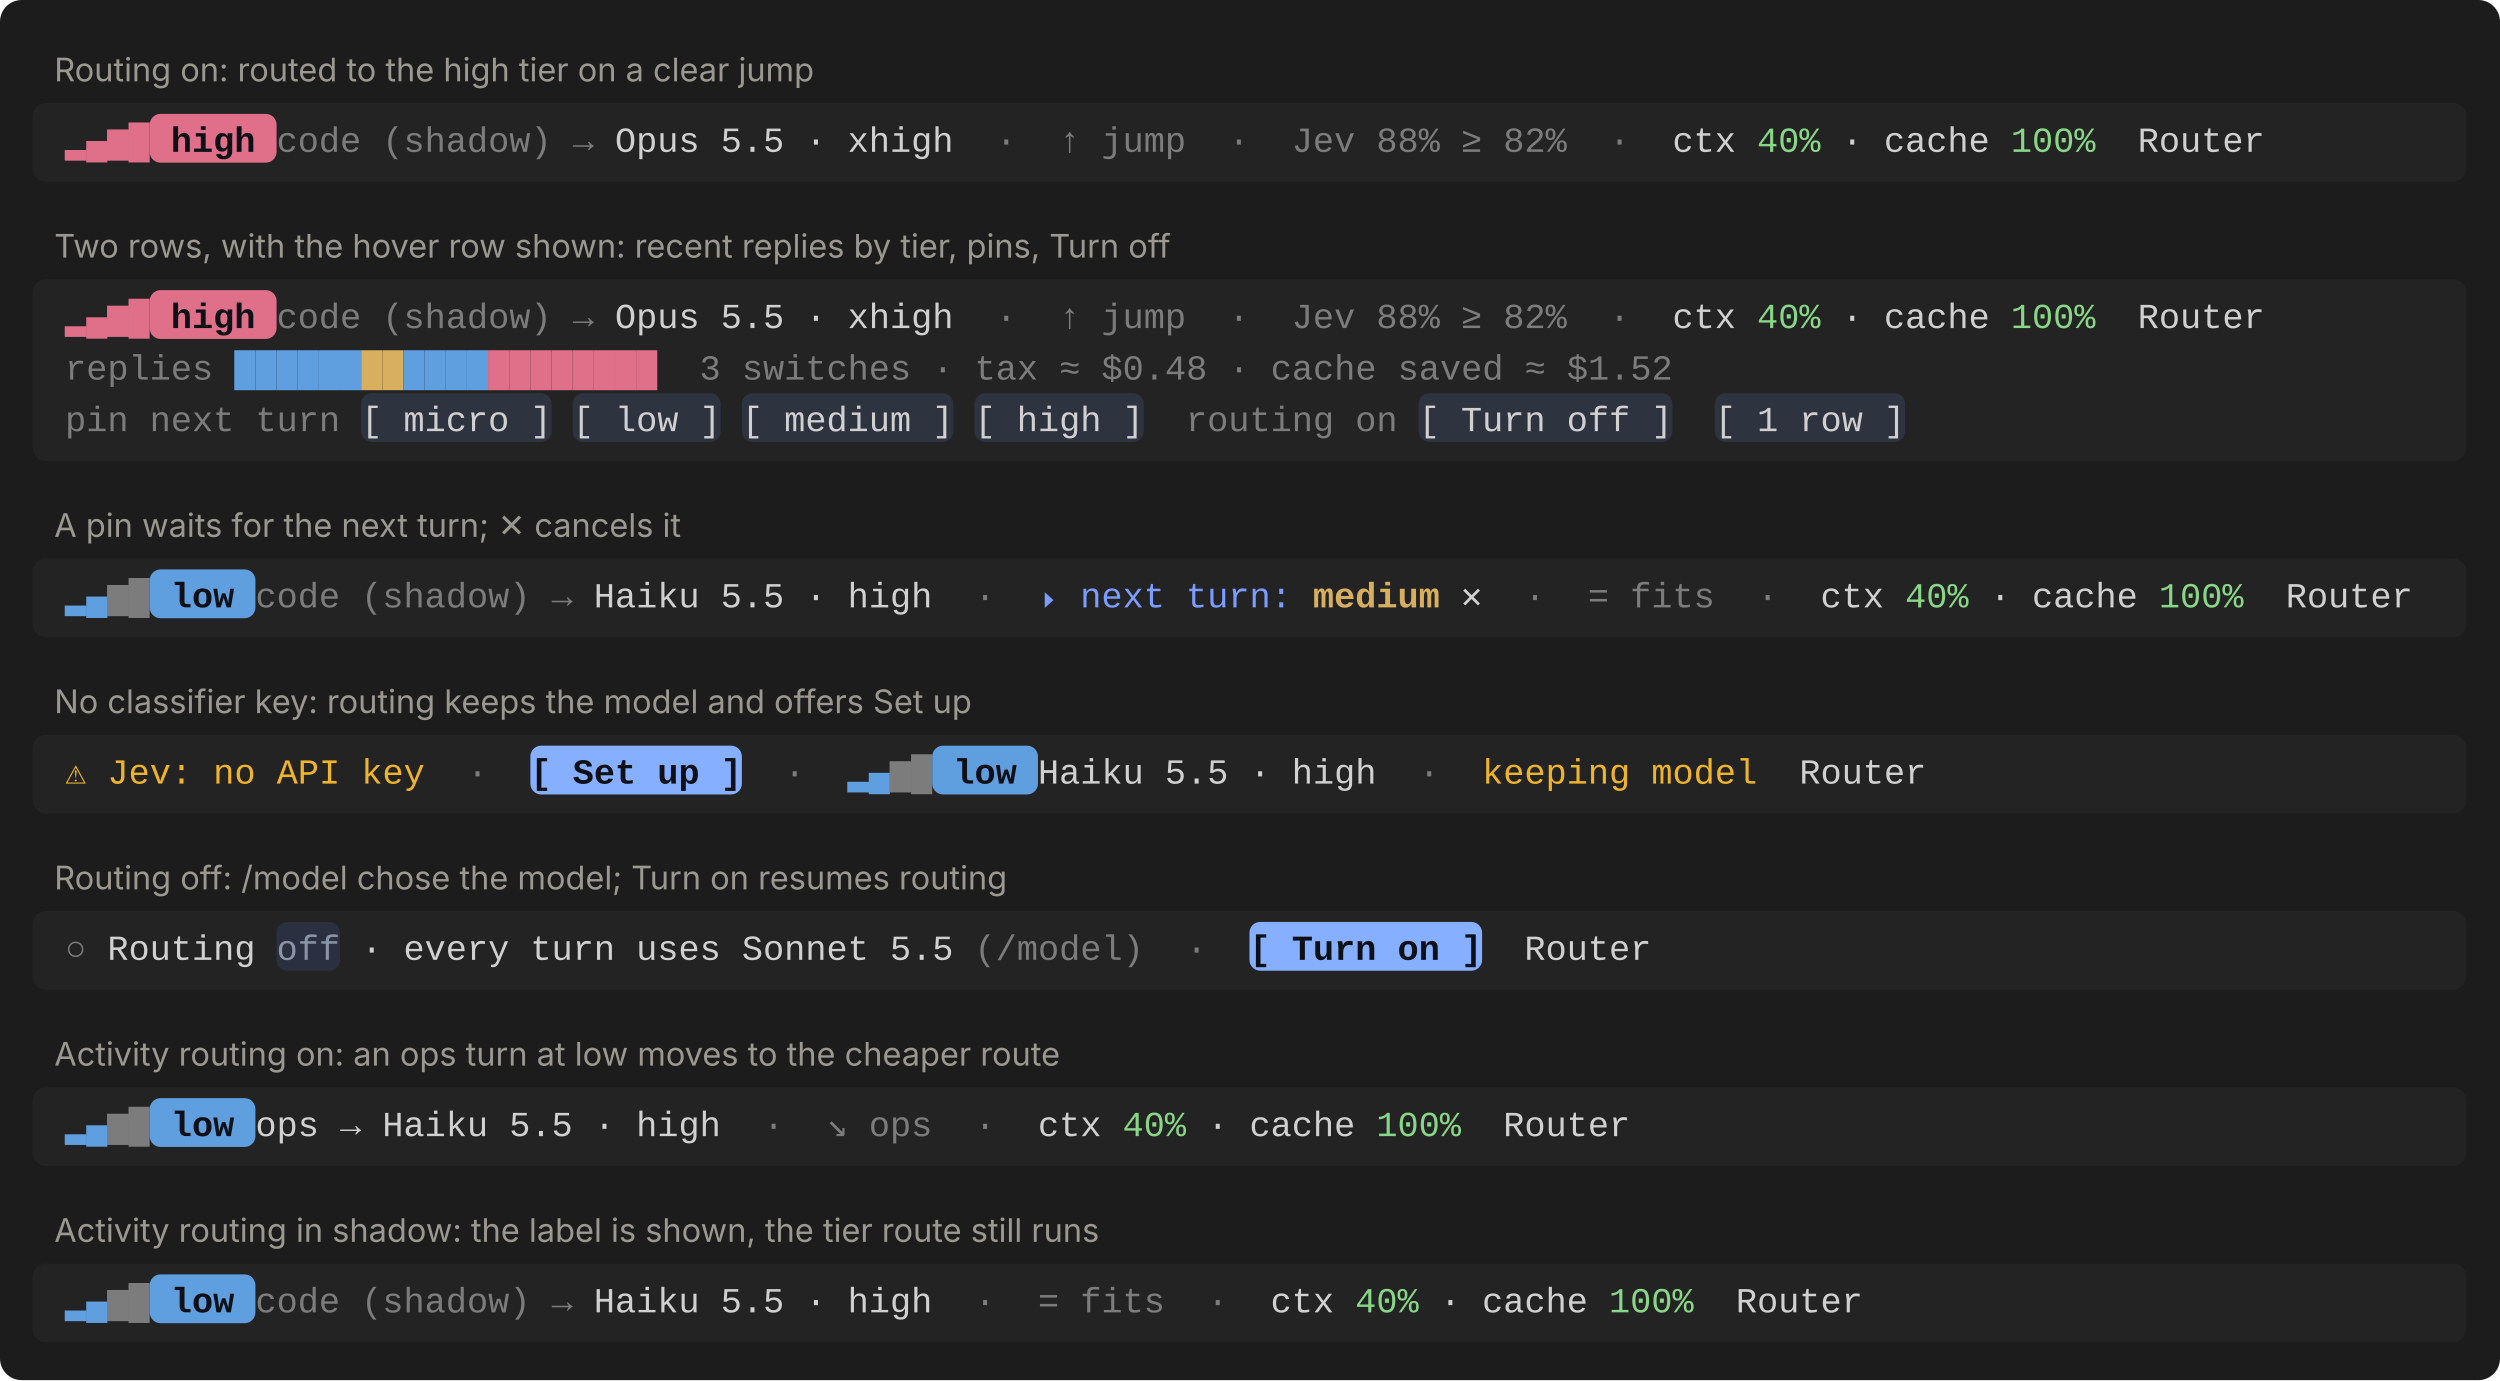
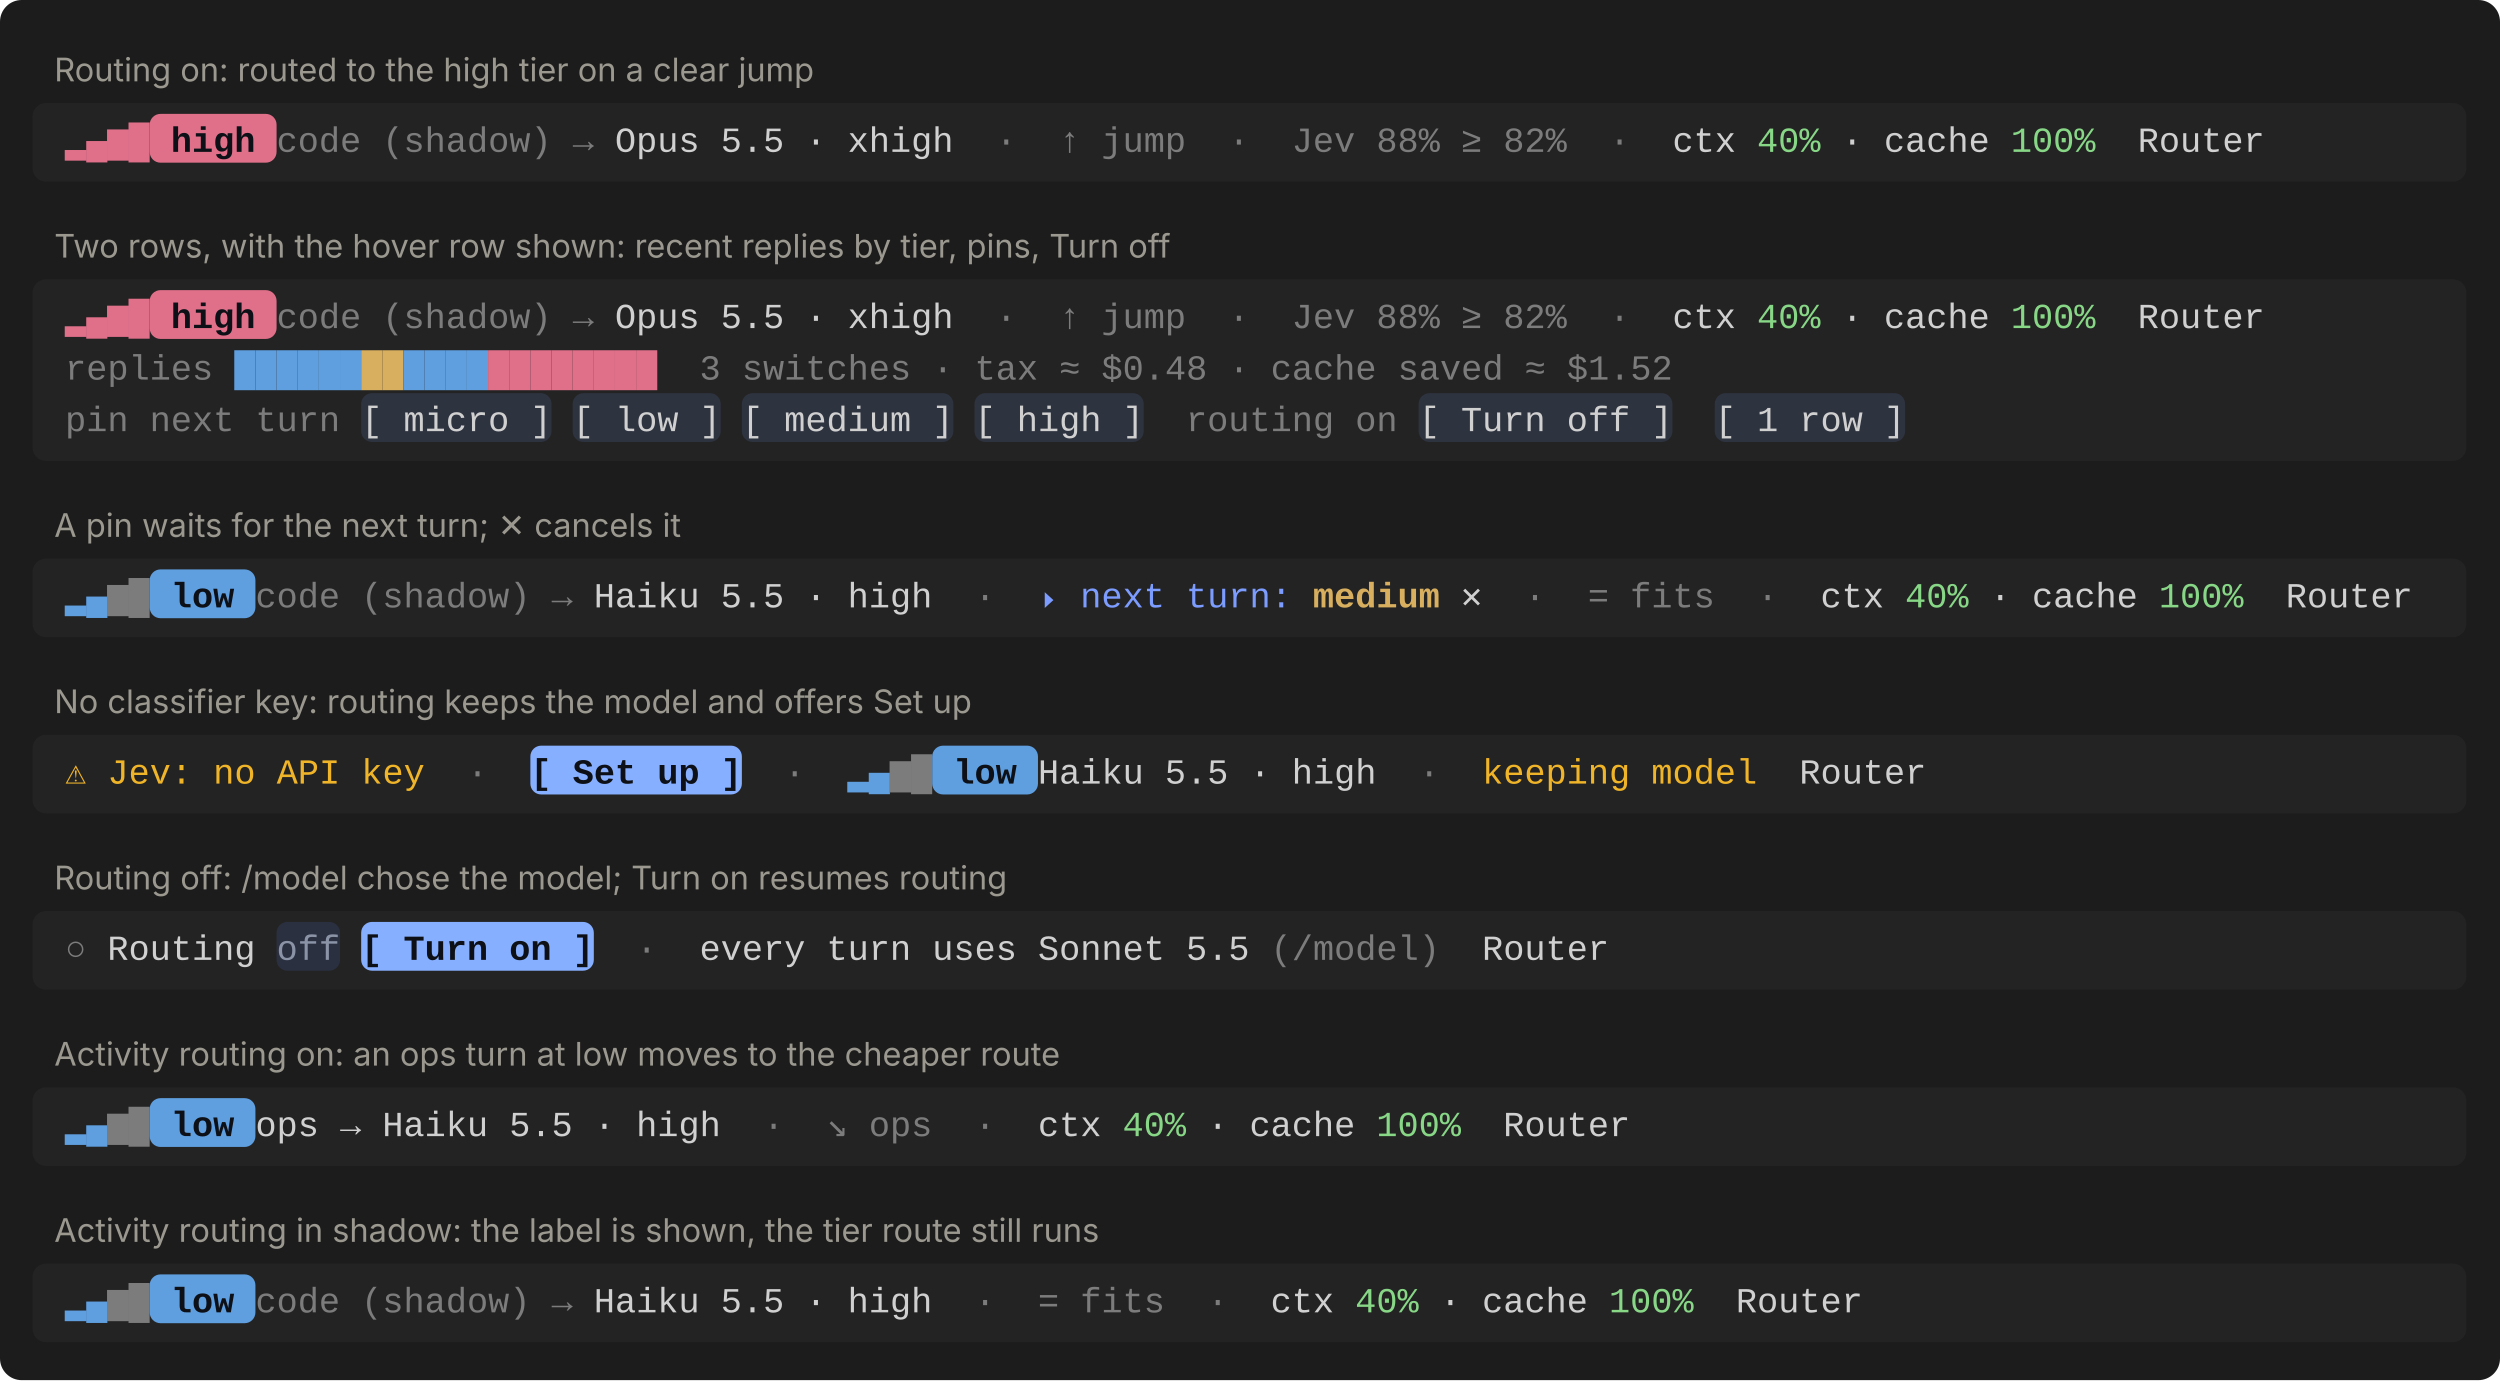
<svg xmlns="http://www.w3.org/2000/svg" viewBox="0 0 922 509" role="img" aria-labelledby="title desc">
  <style>
    text { font-family: ui-monospace, SFMono-Regular, Menlo, Consolas, 'Liberation Mono', monospace; font-size: 13px; }
    .cap { font-family: system-ui, -apple-system, 'Segoe UI', sans-serif; font-size: 12px; fill: #9a988f; }
  </style>
  <rect width="922" height="509" rx="8" fill="#1c1c1c" />
  <text class="cap" x="20" y="30">Routing on: routed to the high tier on a clear jump</text>
  <rect x="12" y="38" width="897.6" height="29" rx="5" fill="#232323" />
  <text x="24.0" y="56" fill="#e0708a" xml:space="preserve">▂</text>
  <text x="31.8" y="56" fill="#e0708a" xml:space="preserve">▄</text>
  <text x="39.6" y="56" fill="#e0708a" xml:space="preserve">▆</text>
  <text x="47.4" y="56" fill="#e0708a" xml:space="preserve">█</text>
  <rect x="55.2" y="42" width="46.8" height="18" rx="4" fill="#e0708a" />
  <text x="55.2" y="56" fill="#0d1016" font-weight="700" xml:space="preserve"> high </text>
  <text x="102.0" y="56" fill="#7c7c7c" xml:space="preserve">code (shadow) → </text>
  <text x="226.8" y="56" fill="#d0d0d0" xml:space="preserve">Opus 5.5 · xhigh</text>
  <text x="351.6" y="56" fill="#7c7c7c" xml:space="preserve">  ·  </text>
  <text x="390.6" y="56" fill="#7c7c7c" xml:space="preserve">↑ jump</text>
  <text x="437.4" y="56" fill="#7c7c7c" xml:space="preserve">  ·  </text>
  <text x="476.4" y="56" fill="#7c7c7c" xml:space="preserve">Jev 88% ≥ 82%</text>
  <text x="577.8" y="56" fill="#7c7c7c" xml:space="preserve">  ·  </text>
  <text x="616.8" y="56" fill="#d0d0d0" xml:space="preserve">ctx </text>
  <text x="648.0" y="56" fill="#87d787" xml:space="preserve">40%</text>
  <text x="671.4" y="56" fill="#d0d0d0" xml:space="preserve"> · cache </text>
  <text x="741.6" y="56" fill="#87d787" xml:space="preserve">100%</text>
  <text x="788.4" y="56" fill="#d0d0d0" xml:space="preserve">Router</text>
  <text class="cap" x="20" y="95">Two rows, with the hover row shown: recent replies by tier, pins, Turn off</text>
  <rect x="12" y="103" width="897.6" height="67" rx="5" fill="#232323" />
  <text x="24.0" y="121" fill="#e0708a" xml:space="preserve">▂</text>
  <text x="31.8" y="121" fill="#e0708a" xml:space="preserve">▄</text>
  <text x="39.6" y="121" fill="#e0708a" xml:space="preserve">▆</text>
  <text x="47.4" y="121" fill="#e0708a" xml:space="preserve">█</text>
  <rect x="55.2" y="107" width="46.8" height="18" rx="4" fill="#e0708a" />
  <text x="55.2" y="121" fill="#0d1016" font-weight="700" xml:space="preserve"> high </text>
  <text x="102.0" y="121" fill="#7c7c7c" xml:space="preserve">code (shadow) → </text>
  <text x="226.8" y="121" fill="#d0d0d0" xml:space="preserve">Opus 5.5 · xhigh</text>
  <text x="351.6" y="121" fill="#7c7c7c" xml:space="preserve">  ·  </text>
  <text x="390.6" y="121" fill="#7c7c7c" xml:space="preserve">↑ jump</text>
  <text x="437.4" y="121" fill="#7c7c7c" xml:space="preserve">  ·  </text>
  <text x="476.4" y="121" fill="#7c7c7c" xml:space="preserve">Jev 88% ≥ 82%</text>
  <text x="577.8" y="121" fill="#7c7c7c" xml:space="preserve">  ·  </text>
  <text x="616.8" y="121" fill="#d0d0d0" xml:space="preserve">ctx </text>
  <text x="648.0" y="121" fill="#87d787" xml:space="preserve">40%</text>
  <text x="671.4" y="121" fill="#d0d0d0" xml:space="preserve"> · cache </text>
  <text x="741.6" y="121" fill="#87d787" xml:space="preserve">100%</text>
  <text x="788.4" y="121" fill="#d0d0d0" xml:space="preserve">Router</text>
  <text x="24.0" y="140" fill="#7c7c7c" xml:space="preserve">replies </text>
  <text x="86.4" y="140" fill="#5f9fe0" xml:space="preserve">█</text>
  <text x="94.2" y="140" fill="#5f9fe0" xml:space="preserve">█</text>
  <text x="102.0" y="140" fill="#5f9fe0" xml:space="preserve">█</text>
  <text x="109.8" y="140" fill="#5f9fe0" xml:space="preserve">█</text>
  <text x="117.6" y="140" fill="#5f9fe0" xml:space="preserve">█</text>
  <text x="125.4" y="140" fill="#5f9fe0" xml:space="preserve">█</text>
  <text x="133.2" y="140" fill="#d7af5f" xml:space="preserve">█</text>
  <text x="141.0" y="140" fill="#d7af5f" xml:space="preserve">█</text>
  <text x="148.8" y="140" fill="#5f9fe0" xml:space="preserve">█</text>
  <text x="156.6" y="140" fill="#5f9fe0" xml:space="preserve">█</text>
  <text x="164.4" y="140" fill="#5f9fe0" xml:space="preserve">█</text>
  <text x="172.2" y="140" fill="#5f9fe0" xml:space="preserve">█</text>
  <text x="180.0" y="140" fill="#e0708a" xml:space="preserve">█</text>
  <text x="187.8" y="140" fill="#e0708a" xml:space="preserve">█</text>
  <text x="195.6" y="140" fill="#e0708a" xml:space="preserve">█</text>
  <text x="203.4" y="140" fill="#e0708a" xml:space="preserve">█</text>
  <text x="211.2" y="140" fill="#e0708a" xml:space="preserve">█</text>
  <text x="219.0" y="140" fill="#e0708a" xml:space="preserve">█</text>
  <text x="226.8" y="140" fill="#e0708a" xml:space="preserve">█</text>
  <text x="234.6" y="140" fill="#e0708a" xml:space="preserve">█</text>
  <text x="242.4" y="140" fill="#7c7c7c" xml:space="preserve">  3 switches · tax ≈ $0.48 · cache saved ≈ $1.52</text>
  <text x="24.0" y="159" fill="#7c7c7c" xml:space="preserve">pin next turn </text>
  <rect x="133.2" y="145" width="70.2" height="18" rx="4" fill="#2e3340" />
  <text x="133.2" y="159" fill="#d0d0d0" xml:space="preserve">[ micro ]</text>
  <rect x="211.2" y="145" width="54.6" height="18" rx="4" fill="#2e3340" />
  <text x="211.2" y="159" fill="#d0d0d0" xml:space="preserve">[ low ]</text>
  <rect x="273.6" y="145" width="78.0" height="18" rx="4" fill="#2e3340" />
  <text x="273.6" y="159" fill="#d0d0d0" xml:space="preserve">[ medium ]</text>
  <rect x="359.4" y="145" width="62.4" height="18" rx="4" fill="#2e3340" />
  <text x="359.4" y="159" fill="#d0d0d0" xml:space="preserve">[ high ]</text>
  <text x="437.4" y="159" fill="#7c7c7c" xml:space="preserve">routing on </text>
  <rect x="523.2" y="145" width="93.6" height="18" rx="4" fill="#2e3340" />
  <text x="523.2" y="159" fill="#d0d0d0" xml:space="preserve">[ Turn off ]</text>
  <rect x="632.4" y="145" width="70.2" height="18" rx="4" fill="#2e3340" />
  <text x="632.4" y="159" fill="#d0d0d0" xml:space="preserve">[ 1 row ]</text>
  <text class="cap" x="20" y="198">A pin waits for the next turn; ✕ cancels it</text>
  <rect x="12" y="206" width="897.6" height="29" rx="5" fill="#232323" />
  <text x="24.0" y="224" fill="#5f9fe0" xml:space="preserve">▂</text>
  <text x="31.8" y="224" fill="#5f9fe0" xml:space="preserve">▄</text>
  <text x="39.6" y="224" fill="#7c7c7c" xml:space="preserve">▆</text>
  <text x="47.4" y="224" fill="#7c7c7c" xml:space="preserve">█</text>
  <rect x="55.2" y="210" width="39.0" height="18" rx="4" fill="#5f9fe0" />
  <text x="55.2" y="224" fill="#0d1016" font-weight="700" xml:space="preserve"> low </text>
  <text x="94.2" y="224" fill="#7c7c7c" xml:space="preserve">code (shadow) → </text>
  <text x="219.0" y="224" fill="#d0d0d0" xml:space="preserve">Haiku 5.5 · high</text>
  <text x="343.8" y="224" fill="#7c7c7c" xml:space="preserve">  ·  </text>
  <text x="382.8" y="224" fill="#7c9cff" xml:space="preserve">⏵ next turn: </text>
  <text x="484.2" y="224" fill="#d7af5f" font-weight="700" xml:space="preserve">medium</text>
  <text x="538.8" y="224" fill="#d0d0d0" xml:space="preserve">✕</text>
  <text x="546.6" y="224" fill="#7c7c7c" xml:space="preserve">  ·  </text>
  <text x="585.6" y="224" fill="#7c7c7c" xml:space="preserve">= fits</text>
  <text x="632.4" y="224" fill="#7c7c7c" xml:space="preserve">  ·  </text>
  <text x="671.4" y="224" fill="#d0d0d0" xml:space="preserve">ctx </text>
  <text x="702.6" y="224" fill="#87d787" xml:space="preserve">40%</text>
  <text x="726.0" y="224" fill="#d0d0d0" xml:space="preserve"> · cache </text>
  <text x="796.2" y="224" fill="#87d787" xml:space="preserve">100%</text>
  <text x="843.0" y="224" fill="#d0d0d0" xml:space="preserve">Router</text>
  <text class="cap" x="20" y="263">No classifier key: routing keeps the model and offers Set up</text>
  <rect x="12" y="271" width="897.6" height="29" rx="5" fill="#232323" />
  <text x="24.0" y="289" fill="#f0b429" xml:space="preserve">⚠ Jev: no API key</text>
  <text x="156.6" y="289" fill="#7c7c7c" xml:space="preserve">  ·  </text>
  <rect x="195.6" y="275" width="78.0" height="18" rx="4" fill="#87afff" />
  <text x="195.6" y="289" fill="#0d1016" font-weight="700" xml:space="preserve">[ Set up ]</text>
  <text x="273.6" y="289" fill="#7c7c7c" xml:space="preserve">  ·  </text>
  <text x="312.6" y="289" fill="#5f9fe0" xml:space="preserve">▂</text>
  <text x="320.4" y="289" fill="#5f9fe0" xml:space="preserve">▄</text>
  <text x="328.2" y="289" fill="#7c7c7c" xml:space="preserve">▆</text>
  <text x="336.0" y="289" fill="#7c7c7c" xml:space="preserve">█</text>
  <rect x="343.8" y="275" width="39.0" height="18" rx="4" fill="#5f9fe0" />
  <text x="343.8" y="289" fill="#0d1016" font-weight="700" xml:space="preserve"> low </text>
  <text x="382.8" y="289" fill="#d0d0d0" xml:space="preserve">Haiku 5.5 · high</text>
  <text x="507.6" y="289" fill="#7c7c7c" xml:space="preserve">  ·  </text>
  <text x="546.6" y="289" fill="#f0b429" xml:space="preserve">keeping model</text>
  <text x="663.6" y="289" fill="#d0d0d0" xml:space="preserve">Router</text>
  <text class="cap" x="20" y="328">Routing off: /model chose the model; Turn on resumes routing</text>
  <rect x="12" y="336" width="897.6" height="29" rx="5" fill="#232323" />
  <text x="24.0" y="354" fill="#7c7c7c" xml:space="preserve">○ </text>
  <text x="39.6" y="354" fill="#d0d0d0" xml:space="preserve">Routing </text>
  <rect x="102.0" y="340" width="23.4" height="18" rx="4" fill="#2a3040" />
  <text x="102.0" y="354" fill="#8b93a7" xml:space="preserve">off</text>
-   <text x="125.4" y="354" fill="#d0d0d0" xml:space="preserve"> · </text>
-   <text x="148.8" y="354" fill="#d0d0d0" xml:space="preserve">every turn uses </text>
-   <text x="273.6" y="354" fill="#d0d0d0" xml:space="preserve">Sonnet 5.5</text>
-   <text x="351.6" y="354" fill="#7c7c7c" xml:space="preserve"> (/model)</text>
-   <text x="421.8" y="354" fill="#7c7c7c" xml:space="preserve">  ·  </text>
-   <rect x="460.8" y="340" width="85.8" height="18" rx="4" fill="#87afff" />
-   <text x="460.8" y="354" fill="#0d1016" font-weight="700" xml:space="preserve">[ Turn on ]</text>
-   <text x="562.2" y="354" fill="#d0d0d0" xml:space="preserve">Router</text>
+   <rect x="133.2" y="340" width="85.8" height="18" rx="4" fill="#87afff" />
+   <text x="133.2" y="354" fill="#0d1016" font-weight="700" xml:space="preserve">[ Turn on ]</text>
+   <text x="219.0" y="354" fill="#7c7c7c" xml:space="preserve">  ·  </text>
+   <text x="258.0" y="354" fill="#d0d0d0" xml:space="preserve">every turn uses </text>
+   <text x="382.8" y="354" fill="#d0d0d0" xml:space="preserve">Sonnet 5.5</text>
+   <text x="460.8" y="354" fill="#7c7c7c" xml:space="preserve"> (/model)</text>
+   <text x="546.6" y="354" fill="#d0d0d0" xml:space="preserve">Router</text>
  <text class="cap" x="20" y="393">Activity routing on: an ops turn at low moves to the cheaper route</text>
  <rect x="12" y="401" width="897.6" height="29" rx="5" fill="#232323" />
  <text x="24.0" y="419" fill="#5f9fe0" xml:space="preserve">▂</text>
  <text x="31.8" y="419" fill="#5f9fe0" xml:space="preserve">▄</text>
  <text x="39.6" y="419" fill="#7c7c7c" xml:space="preserve">▆</text>
  <text x="47.4" y="419" fill="#7c7c7c" xml:space="preserve">█</text>
  <rect x="55.2" y="405" width="39.0" height="18" rx="4" fill="#5f9fe0" />
  <text x="55.2" y="419" fill="#0d1016" font-weight="700" xml:space="preserve"> low </text>
  <text x="94.2" y="419" fill="#d0d0d0" xml:space="preserve">ops → </text>
  <text x="141.0" y="419" fill="#d0d0d0" xml:space="preserve">Haiku 5.5 · high</text>
  <text x="265.8" y="419" fill="#7c7c7c" xml:space="preserve">  ·  </text>
  <text x="304.8" y="419" fill="#7c7c7c" xml:space="preserve">↘ ops</text>
  <text x="343.8" y="419" fill="#7c7c7c" xml:space="preserve">  ·  </text>
  <text x="382.8" y="419" fill="#d0d0d0" xml:space="preserve">ctx </text>
  <text x="414.0" y="419" fill="#87d787" xml:space="preserve">40%</text>
  <text x="437.4" y="419" fill="#d0d0d0" xml:space="preserve"> · cache </text>
  <text x="507.6" y="419" fill="#87d787" xml:space="preserve">100%</text>
  <text x="554.4" y="419" fill="#d0d0d0" xml:space="preserve">Router</text>
  <text class="cap" x="20" y="458">Activity routing in shadow: the label is shown, the tier route still runs</text>
  <rect x="12" y="466" width="897.6" height="29" rx="5" fill="#232323" />
  <text x="24.0" y="484" fill="#5f9fe0" xml:space="preserve">▂</text>
  <text x="31.8" y="484" fill="#5f9fe0" xml:space="preserve">▄</text>
  <text x="39.6" y="484" fill="#7c7c7c" xml:space="preserve">▆</text>
  <text x="47.4" y="484" fill="#7c7c7c" xml:space="preserve">█</text>
  <rect x="55.2" y="470" width="39.0" height="18" rx="4" fill="#5f9fe0" />
  <text x="55.2" y="484" fill="#0d1016" font-weight="700" xml:space="preserve"> low </text>
  <text x="94.2" y="484" fill="#7c7c7c" xml:space="preserve">code (shadow) → </text>
  <text x="219.0" y="484" fill="#d0d0d0" xml:space="preserve">Haiku 5.5 · high</text>
  <text x="343.8" y="484" fill="#7c7c7c" xml:space="preserve">  ·  </text>
  <text x="382.8" y="484" fill="#7c7c7c" xml:space="preserve">= fits</text>
  <text x="429.6" y="484" fill="#7c7c7c" xml:space="preserve">  ·  </text>
  <text x="468.6" y="484" fill="#d0d0d0" xml:space="preserve">ctx </text>
  <text x="499.8" y="484" fill="#87d787" xml:space="preserve">40%</text>
  <text x="523.2" y="484" fill="#d0d0d0" xml:space="preserve"> · cache </text>
  <text x="593.4" y="484" fill="#87d787" xml:space="preserve">100%</text>
  <text x="640.2" y="484" fill="#d0d0d0" xml:space="preserve">Router</text>
</svg>
